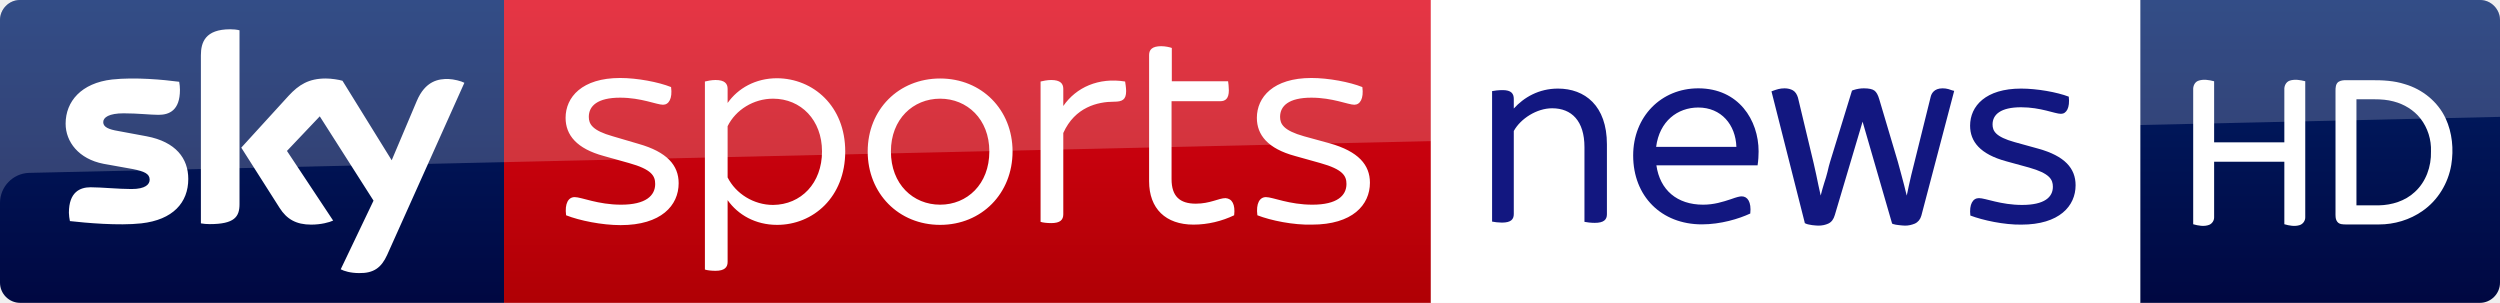
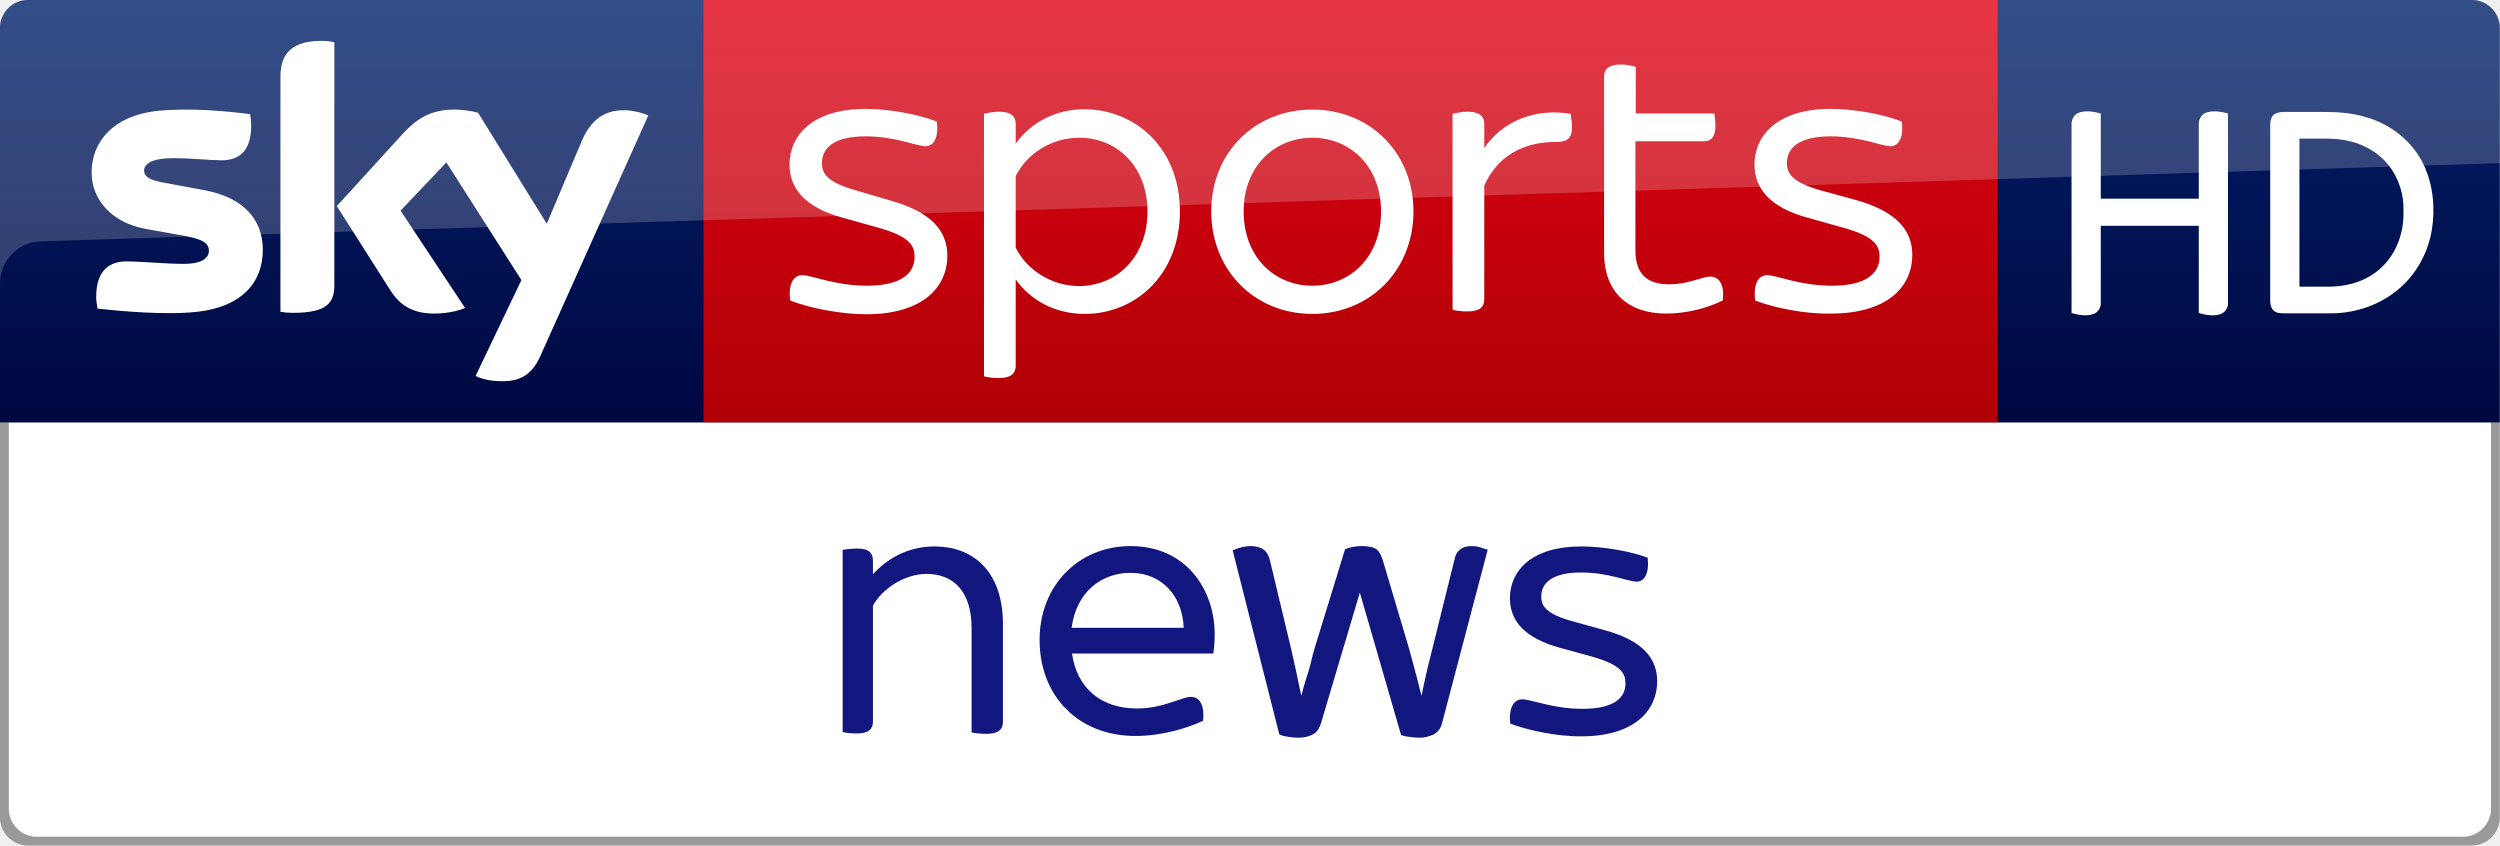
- <svg xmlns="http://www.w3.org/2000/svg" viewBox="0 0 990.56 120" version="1.1" id="svg32" width="990.56" height="120">
-   <defs id="defs36">
-     <linearGradient y2="-27.096" x2="99.851" y1="138.674" x1="99.851" gradientUnits="userSpaceOnUse" id="b-9" gradientTransform="matrix(-1,0,0,1,990.5597,6.694327e-7)">
-       <stop id="stop19-8" stop-color="#00043b" offset="0" />
-       <stop id="stop21-3" stop-color="#002672" offset="1" />
+ <svg xmlns="http://www.w3.org/2000/svg" xmlns:xlink="http://www.w3.org/1999/xlink" viewBox="0 0 709.61 240" version="1.1" id="svg30" width="709.61" height="240">
+   <defs id="defs34">
+     <linearGradient y2="-27.096" x2="99.851" y1="138.674" x1="99.851" gradientUnits="userSpaceOnUse" id="b-6" gradientTransform="matrix(-1,0,0,1,709.5597,6.694327e-7)">
+       <stop id="stop19-4" stop-color="#00043b" offset="0" />
+       <stop id="stop21" stop-color="#002672" offset="1" />
    </linearGradient>
    <linearGradient gradientTransform="rotate(180,-4107.903,-2290.35)" y2="-4553.606" x2="-8599.162" y1="-4719.377" x1="-8599.162" gradientUnits="userSpaceOnUse" id="a">
-       <stop id="stop12" stop-color="#a80002" offset="0" />
-       <stop id="stop14" stop-color="#ea021a" offset="1" />
+       <stop id="stop10" stop-color="#a80002" offset="0" />
+       <stop id="stop12" stop-color="#ea021a" offset="1" />
    </linearGradient>
-     <linearGradient y2="-27.096" x2="99.851" y1="138.674" x1="99.851" gradientUnits="userSpaceOnUse" id="b">
-       <stop id="stop19" stop-color="#00043b" offset="0" />
-       <stop id="stop21" stop-color="#002672" offset="1" />
-     </linearGradient>
+     <linearGradient xlink:href="#b-6" id="linearGradient4552" gradientUnits="userSpaceOnUse" gradientTransform="matrix(-1,0,0,1,709.5597,0)" x1="99.851" y1="138.674" x2="99.851" y2="-27.096" />
  </defs>
-   <path id="path24-1" d="m 848,120 h 134.56 c 4.4,0 8,-3.6 8,-8 L 990.56,7.9 C 990.56,3.7 987.06,6.6943269e-7 982.66,6.6943269e-7 H 848 Z" style="fill:url(#b-9);stroke-width:1" />
-   <g id="#ffffffff" transform="matrix(0.479999,0,0,0.479999,848,2.425e-4)">
+   <path style="fill:url(#linearGradient4552);stroke-width:1" d="M 7.9,0 C 3.5,0 0,3.7 0,7.9 V 120 H 709.561 V 7.9 C 709.561,3.7 706.06,0 701.66,0 Z" id="path24-6-6" />
+   <g id="#ffffffff" transform="matrix(0.479999,0,0,0.479999,567,2.425e-4)">
    <path d="m 47.72,66.75 c 4.27,-1.63 9.01,-0.77 13.3,0.33 v 50.41 H 118.98 V 73.97 c -0.2,-3.08 1.41,-6.38 4.46,-7.41 4.18,-1.36 8.64,-0.52 12.8,0.5 V 179 c 0.19,2.95 -1.68,5.81 -4.48,6.78 -4.19,1.35 -8.66,0.5 -12.78,-0.69 V 133.51 H 61.02 v 45.56 c 0.17,2.76 -1.52,5.48 -4.09,6.53 -4.28,1.62 -8.94,0.68 -13.19,-0.49 V 74.03 C 43.58,71.11 44.9,67.95 47.72,66.75 Z" id="path7" style="opacity:1;fill:#ffffff" />
    <path d="m 163.6,67.6 c 1.935,-1.25 4.183,-1.423 6.447,-1.407 h 20.664 c 9.42,-0.029 18.815,0.355 27.86,3.307 14.45,4.25 27.14,14.48 33.54,28.21 5.52,11.92 6.78,25.54 4.66,38.43 -2.52,15.09 -11.04,29.21 -23.67,37.96 -10.48,7.39 -23.33,11.21 -36.12,11.18 h -27.04 c -2.47,-0.06 -5.46,0.05 -7.15,-2.1 -1.87,-2.29 -1.55,-5.41 -1.57,-8.16 V 74.96 c -0.01,-2.57 0.12,-5.67 2.38,-7.36 m 14.9,14.359 v 87.541 h 18.52 c 10.64,-0.21 21.64,-3.56 29.54,-10.93 9.32,-8.38 13.81,-21.17 13.46,-33.53 0.39,-9.74 -2.69,-19.54 -8.69,-27.24 -5.52,-7 -13.5,-11.82 -22.09,-14.05 -5.145,-1.391 -10.41,-1.791 -15.703,-1.791 z" id="path9" style="opacity:1;fill:#ffffff" />
  </g>
-   <path style="fill:url(#a)" id="path17" d="M 199.7,0 H 567 V 120 H 199.7 Z" />
-   <path style="fill:url(#b)" id="path24" d="M 199.7,120 H 8 c -4.4,0 -8,-3.6 -8,-8 V 7.9 C 0,3.7 3.5,0 7.9,0 h 191.8 z" />
-   <path style="fill:#ffffff" id="path26" d="m 135,106.7 c 1.3,0.7 3.9,1.5 7.3,1.5 5.7,0.1 8.8,-2.1 11.1,-7.2 L 184,32.8 c -1.3,-0.7 -4.1,-1.4 -6.3,-1.5 -3.9,-0.1 -9.2,0.7 -12.6,8.8 L 155.2,63.5 135.7,32 c -1.3,-0.4 -4.3,-0.9 -6.6,-0.9 -6.8,0 -10.7,2.5 -14.7,6.8 l -18.8,20.6 15.2,23.9 c 2.8,4.4 6.5,6.6 12.5,6.6 3.9,0 7.2,-0.9 8.7,-1.6 L 113.7,59.8 126.7,46.1 148,79.5 Z M 94.9,80.9 c 0,5 -2,7.9 -11.8,7.9 -1.3,0 -2.4,-0.1 -3.5,-0.3 V 21.9 c 0,-5.1 1.7,-10.3 11.6,-10.3 1.2,0 2.5,0.1 3.7,0.4 z m -20.3,-10 c 0,9.4 -6.1,16.2 -18.6,17.6 -9,1 -22.1,-0.2 -28.3,-0.9 -0.2,-1 -0.4,-2.3 -0.4,-3.3 0,-8.2 4.4,-10.1 8.6,-10.1 4.3,0 11.1,0.7 16.2,0.7 5.6,0 7.2,-1.9 7.2,-3.7 0,-2.4 -2.2,-3.3 -6.6,-4.2 L 41,64.9 C 31.2,63 26,56.2 26,49 c 0,-8.8 6.2,-16.1 18.4,-17.5 9.2,-1 20.5,0.1 26.6,0.9 0.2,1.1 0.3,2.1 0.3,3.2 0,8.2 -4.3,9.9 -8.5,9.9 -3.2,0 -8.1,-0.6 -13.8,-0.6 -5.8,0 -8.1,1.6 -8.1,3.5 0,2 2.3,2.9 5.9,3.5 L 58.1,54 c 11.6,2.2 16.5,8.8 16.5,16.9 m 149.7,14.4 c -0.6,-4.7 0.9,-7.2 3.4,-7.2 2.7,0 9.2,3 18.4,3 9.8,0 13.5,-3.6 13.5,-8.2 0,-3.2 -1.4,-5.8 -10.4,-8.3 l -10,-2.8 c -10.7,-2.9 -15.1,-8.3 -15.1,-15.1 0,-8.2 6.5,-15.8 21.6,-15.8 6.8,0 15.2,1.6 20.2,3.6 0.6,4.6 -0.9,7 -3.2,7 -2.5,0 -8.6,-2.8 -17,-2.8 -9,0 -12.4,3.3 -12.4,7.6 0,2.8 1.3,5.4 9.5,7.7 l 10.2,3 c 11.3,3.2 15.9,8.5 15.9,15.6 0,8.8 -6.9,16.6 -23,16.6 -7.4,0 -16.3,-1.8 -21.6,-3.9 M 334.9,60 c 0,18.1 -12.7,29.1 -27,29.1 -8.6,0 -15.5,-4 -19.6,-9.8 v 24.5 c 0,2.1 -1.2,3.5 -4.8,3.5 -1.6,0 -3.4,-0.2 -4.2,-0.5 V 32.3 c 0.8,-0.2 2.6,-0.6 4.2,-0.6 3.6,0 4.8,1.4 4.8,3.5 v 5.6 c 4.1,-5.8 11,-9.8 19.6,-9.8 14.3,0.1 27,11 27,29 m -9.2,0 c 0,-12.4 -8.3,-20.9 -19.4,-20.9 -7.7,0 -14.8,4.4 -18,10.9 v 20.3 c 3.2,6.4 10.3,10.9 18,10.9 11.1,-0.1 19.4,-8.6 19.4,-21.2 m 18.1,0 c 0,-16.6 12.3,-28.9 28.7,-28.9 16.5,0 28.7,12.4 28.7,28.9 0,16.7 -12.3,29.1 -28.7,29.1 -16.4,0 -28.7,-12.4 -28.7,-29.1 m 48.2,0 c 0,-12.8 -8.8,-20.9 -19.5,-20.9 -10.7,0 -19.5,8.1 -19.5,20.9 0,13 8.8,21.1 19.5,21.1 C 383.2,81.1 392,73 392,60 m 54.2,-23.9 c 0,3.4 -1.5,4.2 -4.8,4.2 -6.4,0 -15.5,2.1 -20.1,12.4 v 32.2 c 0,2.2 -1.2,3.5 -4.8,3.5 -1.6,0 -3.4,-0.2 -4.2,-0.5 V 32.3 c 0.8,-0.2 2.6,-0.6 4.2,-0.6 3.6,0 4.8,1.4 4.8,3.5 V 42 c 5.1,-7.4 14,-11.4 24.5,-9.7 0.1,0.7 0.4,2.4 0.4,3.8 m 52,49.2 c -0.6,-4.7 0.9,-7.2 3.4,-7.2 2.7,0 9.2,3 18.4,3 9.8,0 13.5,-3.6 13.5,-8.2 0,-3.2 -1.4,-5.8 -10.4,-8.3 l -10,-2.8 C 502.4,58.9 498,53.5 498,46.7 c 0,-8.2 6.5,-15.8 21.6,-15.8 6.8,0 15.2,1.6 20.2,3.6 0.6,4.6 -0.9,7 -3.2,7 -2.4,0 -8.6,-2.8 -17,-2.8 -9,0 -12.4,3.3 -12.4,7.6 0,2.8 1.3,5.4 9.5,7.7 l 10.2,2.8 c 11.3,3.2 15.9,8.5 15.9,15.6 0,8.8 -6.9,16.6 -23,16.6 -7.3,0.2 -16.2,-1.6 -21.6,-3.7 m -9.2,0 c -4.8,2.3 -10.4,3.7 -16.1,3.7 -11,0 -17.6,-6.3 -17.6,-17.2 v -50 c 0,-2.1 1.2,-3.5 4.8,-3.5 1.6,0 3.4,0.4 4.2,0.7 v 13.2 h 22.3 c 0.1,0.7 0.3,2.2 0.3,3.6 0,3.3 -1.4,4.3 -3.4,4.3 H 464.2 V 71 c 0,6.8 3.3,9.7 9.6,9.7 5.7,0 9.1,-2.2 11.8,-2.2 2.6,0.2 3.9,2.5 3.4,6.8" />
-   <path id="path28" d="M 8,0 C 3.6,0 0,3.6 0,8 V 80.4 C 0,74 5.1,68.7 11.5,68.5 L 990.61,46.301 V 8 c 0,-4.4 -3.6,-8 -8,-8 z" style="opacity:0.2;fill:#ffffff" />
-   <path d="M 848,120 V 0 H 566.9 v 120 z" id="path2" style="fill:#ffffff" />
-   <path style="fill:#121780" id="path8" d="m 773.5,35.8 c -0.4,-0.1 -0.9,-0.3 -1.5,-0.5 -0.7,-0.2 -1.5,-0.3 -2.3,-0.3 -3.4,0 -4.4,2.1 -4.7,3.3 l -6.5,26.2 c -0.9,3.4 -1.6,6.5 -2.2,9.2 -0.3,1.3 -0.5,2.6 -0.8,3.8 -0.3,-1.3 -0.7,-2.6 -1,-4 -0.7,-2.8 -1.6,-5.9 -2.5,-9.3 l -7.4,-24.9 c -0.5,-1.7 -1.1,-2.8 -1.9,-3.4 -0.8,-0.6 -2.2,-0.9 -4.2,-0.9 -1.3,0 -2.7,0.2 -4.2,0.7 l -0.5,0.2 -8.7,28.3 c -0.3,1.1 -0.7,2.4 -1,3.9 -0.4,1.5 -0.8,3 -1.3,4.4 -0.5,1.5 -0.9,3.1 -1.3,4.6 0,0.1 -0.1,0.2 -0.1,0.4 -0.3,-1.4 -0.6,-2.8 -0.9,-4.1 -0.5,-2.7 -1.2,-5.6 -1.9,-8.8 l -6.2,-25.9 c -0.4,-1.3 -1,-2.3 -2,-2.9 -0.9,-0.5 -2,-0.8 -3.3,-0.8 -0.9,0 -1.7,0.1 -2.5,0.3 -0.7,0.2 -1.4,0.4 -1.9,0.6 l -0.8,0.3 13.1,51.7 0.1,0.5 0.4,0.2 c 0.6,0.3 1.4,0.4 2.5,0.6 1,0.1 1.8,0.2 2.5,0.2 1.5,0 2.8,-0.3 3.9,-0.8 1.3,-0.6 2.1,-1.7 2.6,-3.4 l 11,-37 11.7,40.4 0.5,0.2 c 0.6,0.2 1.3,0.3 2.2,0.4 0.9,0.1 1.8,0.2 2.5,0.2 1.3,0 2.6,-0.3 3.8,-0.8 1.3,-0.6 2.2,-1.7 2.6,-3.2 l 13,-49.4 z m -77.1,29.7 h -40.1 c 1.4,9.8 8.2,15.6 18.5,15.6 4.3,0 7.8,-1.1 11.1,-2.2 2.2,-0.8 3.4,-1.1 4.2,-1.1 2.3,0 3.9,2.2 3.4,6.8 -4.5,2.1 -11.7,4.3 -19.2,4.3 -16,0 -27.2,-11.1 -27.2,-27.3 0,-15.4 11.1,-26.6 25.8,-26.6 16,0 23.9,12.6 23.9,25 0,1.7 -0.1,3.5 -0.4,5.5 M 656.2,58.2 H 688 c -0.3,-8.8 -6,-15.6 -15.1,-15.6 -8.2,0 -15.4,5.4 -16.7,15.6 m 124.5,27.2 c -0.5,-4.5 1,-6.9 3.4,-6.9 2.6,0 8.7,2.7 17.1,2.7 8.9,0 12.2,-3.1 12.2,-7.2 0,-2.9 -1.3,-5.3 -9.4,-7.6 l -9.1,-2.5 c -10.3,-2.8 -14.3,-7.8 -14.3,-14.1 0,-7.8 6.2,-14.7 20.2,-14.7 6.3,0 14.2,1.4 18.9,3.2 0.5,4.4 -0.9,6.8 -3.1,6.8 -2.4,0 -8,-2.6 -15.8,-2.6 -8.1,0 -11.3,2.9 -11.3,6.8 0,2.6 1.2,4.9 8.7,7 l 9.4,2.6 c 10.5,2.9 14.8,7.8 14.8,14.5 0,8.2 -6.4,15.6 -21.5,15.6 -6.8,0.1 -15.2,-1.7 -20.2,-3.6 M 591.2,87.8 V 36.1 c 0.9,-0.2 2.6,-0.4 4.2,-0.4 3.4,0 4.4,1.4 4.4,3.5 V 43 c 4,-4.4 9.9,-7.9 17.5,-7.9 10.6,0 19.4,6.7 19.4,22.1 v 27.7 c 0,2.1 -1.2,3.4 -4.8,3.4 -1.5,0 -3.2,-0.2 -4.1,-0.4 V 58.3 c 0,-10.4 -5.1,-15.4 -12.8,-15.4 -6.1,0 -12.5,4.1 -15.2,9 v 32.9 c 0,2.1 -1.1,3.4 -4.7,3.4 -1.3,0 -3,-0.2 -3.9,-0.4 z" />
+   <path style="fill:url(#a)" id="path15" d="M 199.7,0 H 567 V 120 H 199.7 Z" />
+   <path style="fill:#ffffff" id="path24" d="m 135,106.7 c 1.3,0.7 3.9,1.5 7.3,1.5 5.7,0.1 8.8,-2.1 11.1,-7.2 L 184,32.8 c -1.3,-0.7 -4.1,-1.4 -6.3,-1.5 -3.9,-0.1 -9.2,0.7 -12.6,8.8 L 155.2,63.5 135.7,32 c -1.3,-0.4 -4.3,-0.9 -6.6,-0.9 -6.8,0 -10.7,2.5 -14.7,6.8 l -18.8,20.6 15.2,23.9 c 2.8,4.4 6.5,6.6 12.5,6.6 3.9,0 7.2,-0.9 8.7,-1.6 L 113.7,59.8 126.7,46.1 148,79.5 Z M 94.9,80.9 c 0,5 -2,7.9 -11.8,7.9 -1.3,0 -2.4,-0.1 -3.5,-0.3 V 21.9 c 0,-5.1 1.7,-10.3 11.6,-10.3 1.2,0 2.5,0.1 3.7,0.4 z m -20.3,-10 c 0,9.4 -6.1,16.2 -18.6,17.6 -9,1 -22.1,-0.2 -28.3,-0.9 -0.2,-1 -0.4,-2.3 -0.4,-3.3 0,-8.2 4.4,-10.1 8.6,-10.1 4.3,0 11.1,0.7 16.2,0.7 5.6,0 7.2,-1.9 7.2,-3.7 0,-2.4 -2.2,-3.3 -6.6,-4.2 L 41,64.9 C 31.2,63 26,56.2 26,49 c 0,-8.8 6.2,-16.1 18.4,-17.5 9.2,-1 20.5,0.1 26.6,0.9 0.2,1.1 0.3,2.1 0.3,3.2 0,8.2 -4.3,9.9 -8.5,9.9 -3.2,0 -8.1,-0.6 -13.8,-0.6 -5.8,0 -8.1,1.6 -8.1,3.5 0,2 2.3,2.9 5.9,3.5 L 58.1,54 c 11.6,2.2 16.5,8.8 16.5,16.9 m 149.7,14.4 c -0.6,-4.7 0.9,-7.2 3.4,-7.2 2.7,0 9.2,3 18.4,3 9.8,0 13.5,-3.6 13.5,-8.2 0,-3.2 -1.4,-5.8 -10.4,-8.3 l -10,-2.8 c -10.7,-2.9 -15.1,-8.3 -15.1,-15.1 0,-8.2 6.5,-15.8 21.6,-15.8 6.8,0 15.2,1.6 20.2,3.6 0.6,4.6 -0.9,7 -3.2,7 -2.5,0 -8.6,-2.8 -17,-2.8 -9,0 -12.4,3.3 -12.4,7.6 0,2.8 1.3,5.4 9.5,7.7 l 10.2,3 c 11.3,3.2 15.9,8.5 15.9,15.6 0,8.8 -6.9,16.6 -23,16.6 -7.4,0 -16.3,-1.8 -21.6,-3.9 M 334.9,60 c 0,18.1 -12.7,29.1 -27,29.1 -8.6,0 -15.5,-4 -19.6,-9.8 v 24.5 c 0,2.1 -1.2,3.5 -4.8,3.5 -1.6,0 -3.4,-0.2 -4.2,-0.5 V 32.3 c 0.8,-0.2 2.6,-0.6 4.2,-0.6 3.6,0 4.8,1.4 4.8,3.5 v 5.6 c 4.1,-5.8 11,-9.8 19.6,-9.8 14.3,0.1 27,11 27,29 m -9.2,0 c 0,-12.4 -8.3,-20.9 -19.4,-20.9 -7.7,0 -14.8,4.4 -18,10.9 v 20.3 c 3.2,6.4 10.3,10.9 18,10.9 11.1,-0.1 19.4,-8.6 19.4,-21.2 m 18.1,0 c 0,-16.6 12.3,-28.9 28.7,-28.9 16.5,0 28.7,12.4 28.7,28.9 0,16.7 -12.3,29.1 -28.7,29.1 -16.4,0 -28.7,-12.4 -28.7,-29.1 m 48.2,0 c 0,-12.8 -8.8,-20.9 -19.5,-20.9 -10.7,0 -19.5,8.1 -19.5,20.9 0,13 8.8,21.1 19.5,21.1 C 383.2,81.1 392,73 392,60 m 54.2,-23.9 c 0,3.4 -1.5,4.2 -4.8,4.2 -6.4,0 -15.5,2.1 -20.1,12.4 v 32.2 c 0,2.2 -1.2,3.5 -4.8,3.5 -1.6,0 -3.4,-0.2 -4.2,-0.5 V 32.3 c 0.8,-0.2 2.6,-0.6 4.2,-0.6 3.6,0 4.8,1.4 4.8,3.5 V 42 c 5.1,-7.4 14,-11.4 24.5,-9.7 0.1,0.7 0.4,2.4 0.4,3.8 m 52,49.2 c -0.6,-4.7 0.9,-7.2 3.4,-7.2 2.7,0 9.2,3 18.4,3 9.8,0 13.5,-3.6 13.5,-8.2 0,-3.2 -1.4,-5.8 -10.4,-8.3 l -10,-2.8 C 502.4,58.9 498,53.5 498,46.7 c 0,-8.2 6.5,-15.8 21.6,-15.8 6.8,0 15.2,1.6 20.2,3.6 0.6,4.6 -0.9,7 -3.2,7 -2.4,0 -8.6,-2.8 -17,-2.8 -9,0 -12.4,3.3 -12.4,7.6 0,2.8 1.3,5.4 9.5,7.7 l 10.2,2.8 c 11.3,3.2 15.9,8.5 15.9,15.6 0,8.8 -6.9,16.6 -23,16.6 -7.3,0.2 -16.2,-1.6 -21.6,-3.7 m -9.2,0 c -4.8,2.3 -10.4,3.7 -16.1,3.7 -11,0 -17.6,-6.3 -17.6,-17.2 v -50 c 0,-2.1 1.2,-3.5 4.8,-3.5 1.6,0 3.4,0.4 4.2,0.7 v 13.2 h 22.3 c 0.1,0.7 0.3,2.2 0.3,3.6 0,3.3 -1.4,4.3 -3.4,4.3 H 464.2 V 71 c 0,6.8 3.3,9.7 9.6,9.7 5.7,0 9.1,-2.2 11.8,-2.2 2.6,0.2 3.9,2.5 3.4,6.8" />
+   <path id="path28" d="M 8,0 C 3.6,0 0,3.6 0,8 V 80.4 C 0,74 5.1,68.7 11.5,68.5 L 709.61,46.301 V 8 c 0,-4.4 -3.6,-8 -8,-8 z" style="opacity:0.2;fill:#ffffff" />
+   <path style="fill:#999999;fill-opacity:1;stroke-width:1" d="M 7.9,240 C 3.5,240 0,236.3 0,232.1 V 120 h 709.561 v 112.1 c 2e-5,4.2 -3.5,7.9 -7.9,7.9 z" id="path24-6-6-7" />
+   <path style="fill:#ffffff;fill-opacity:1;stroke-width:1" d="M 10.4,237.5 C 6,237.5 2.5,233.8 2.5,229.6 V 120 h 704.56 v 109.6 c 10e-6,4.2 -3.5,7.9 -7.9,7.9 z" id="path24-6-6-7-2" />
+   <g transform="translate(-352.0199,120)" style="fill:#121780" id="g10">
+     <path d="m 773.5,35.8 c -0.4,-0.1 -0.9,-0.3 -1.5,-0.5 -0.7,-0.2 -1.5,-0.3 -2.3,-0.3 -3.4,0 -4.4,2.1 -4.7,3.3 l -6.5,26.2 c -0.9,3.4 -1.6,6.5 -2.2,9.2 -0.3,1.3 -0.5,2.6 -0.8,3.8 -0.3,-1.3 -0.7,-2.6 -1,-4 -0.7,-2.8 -1.6,-5.9 -2.5,-9.3 l -7.4,-24.9 c -0.5,-1.7 -1.1,-2.8 -1.9,-3.4 -0.8,-0.6 -2.2,-0.9 -4.2,-0.9 -1.3,0 -2.7,0.2 -4.2,0.7 l -0.5,0.2 -8.7,28.3 c -0.3,1.1 -0.7,2.4 -1,3.9 -0.4,1.5 -0.8,3 -1.3,4.4 -0.5,1.5 -0.9,3.1 -1.3,4.6 0,0.1 -0.1,0.2 -0.1,0.4 -0.3,-1.4 -0.6,-2.8 -0.9,-4.1 -0.5,-2.7 -1.2,-5.6 -1.9,-8.8 l -6.2,-25.9 c -0.4,-1.3 -1,-2.3 -2,-2.9 -0.9,-0.5 -2,-0.8 -3.3,-0.8 -0.9,0 -1.7,0.1 -2.5,0.3 -0.7,0.2 -1.4,0.4 -1.9,0.6 l -0.8,0.3 13.1,51.7 0.1,0.5 0.4,0.2 c 0.6,0.3 1.4,0.4 2.5,0.6 1,0.1 1.8,0.2 2.5,0.2 1.5,0 2.8,-0.3 3.9,-0.8 1.3,-0.6 2.1,-1.7 2.6,-3.4 l 11,-37 11.7,40.4 0.5,0.2 c 0.6,0.2 1.3,0.3 2.2,0.4 0.9,0.1 1.8,0.2 2.5,0.2 1.3,0 2.6,-0.3 3.8,-0.8 1.3,-0.6 2.2,-1.7 2.6,-3.2 l 13,-49.4 z m -77.1,29.7 h -40.1 c 1.4,9.8 8.2,15.6 18.5,15.6 4.3,0 7.8,-1.1 11.1,-2.2 2.2,-0.8 3.4,-1.1 4.2,-1.1 2.3,0 3.9,2.2 3.4,6.8 -4.5,2.1 -11.7,4.3 -19.2,4.3 -16,0 -27.2,-11.1 -27.2,-27.3 0,-15.4 11.1,-26.6 25.8,-26.6 16,0 23.9,12.6 23.9,25 0,1.7 -0.1,3.5 -0.4,5.5 M 656.2,58.2 H 688 c -0.3,-8.8 -6,-15.6 -15.1,-15.6 -8.2,0 -15.4,5.4 -16.7,15.6 m 124.5,27.2 c -0.5,-4.5 1,-6.9 3.4,-6.9 2.6,0 8.7,2.7 17.1,2.7 8.9,0 12.2,-3.1 12.2,-7.2 0,-2.9 -1.3,-5.3 -9.4,-7.6 l -9.1,-2.5 c -10.3,-2.8 -14.3,-7.8 -14.3,-14.1 0,-7.8 6.2,-14.7 20.2,-14.7 6.3,0 14.2,1.4 18.9,3.2 0.5,4.4 -0.9,6.8 -3.1,6.8 -2.4,0 -8,-2.6 -15.8,-2.6 -8.1,0 -11.3,2.9 -11.3,6.8 0,2.6 1.2,4.9 8.7,7 l 9.4,2.6 c 10.5,2.9 14.8,7.8 14.8,14.5 0,8.2 -6.4,15.6 -21.5,15.6 -6.8,0.1 -15.2,-1.7 -20.2,-3.6 M 591.2,87.8 V 36.1 c 0.9,-0.2 2.6,-0.4 4.2,-0.4 3.4,0 4.4,1.4 4.4,3.5 V 43 c 4,-4.4 9.9,-7.9 17.5,-7.9 10.6,0 19.4,6.7 19.4,22.1 v 27.7 c 0,2.1 -1.2,3.4 -4.8,3.4 -1.5,0 -3.2,-0.2 -4.1,-0.4 V 58.3 c 0,-10.4 -5.1,-15.4 -12.8,-15.4 -6.1,0 -12.5,4.1 -15.2,9 v 32.9 c 0,2.1 -1.1,3.4 -4.7,3.4 -1.3,0 -3,-0.2 -3.9,-0.4 z" id="path8" />
+   </g>
</svg>
